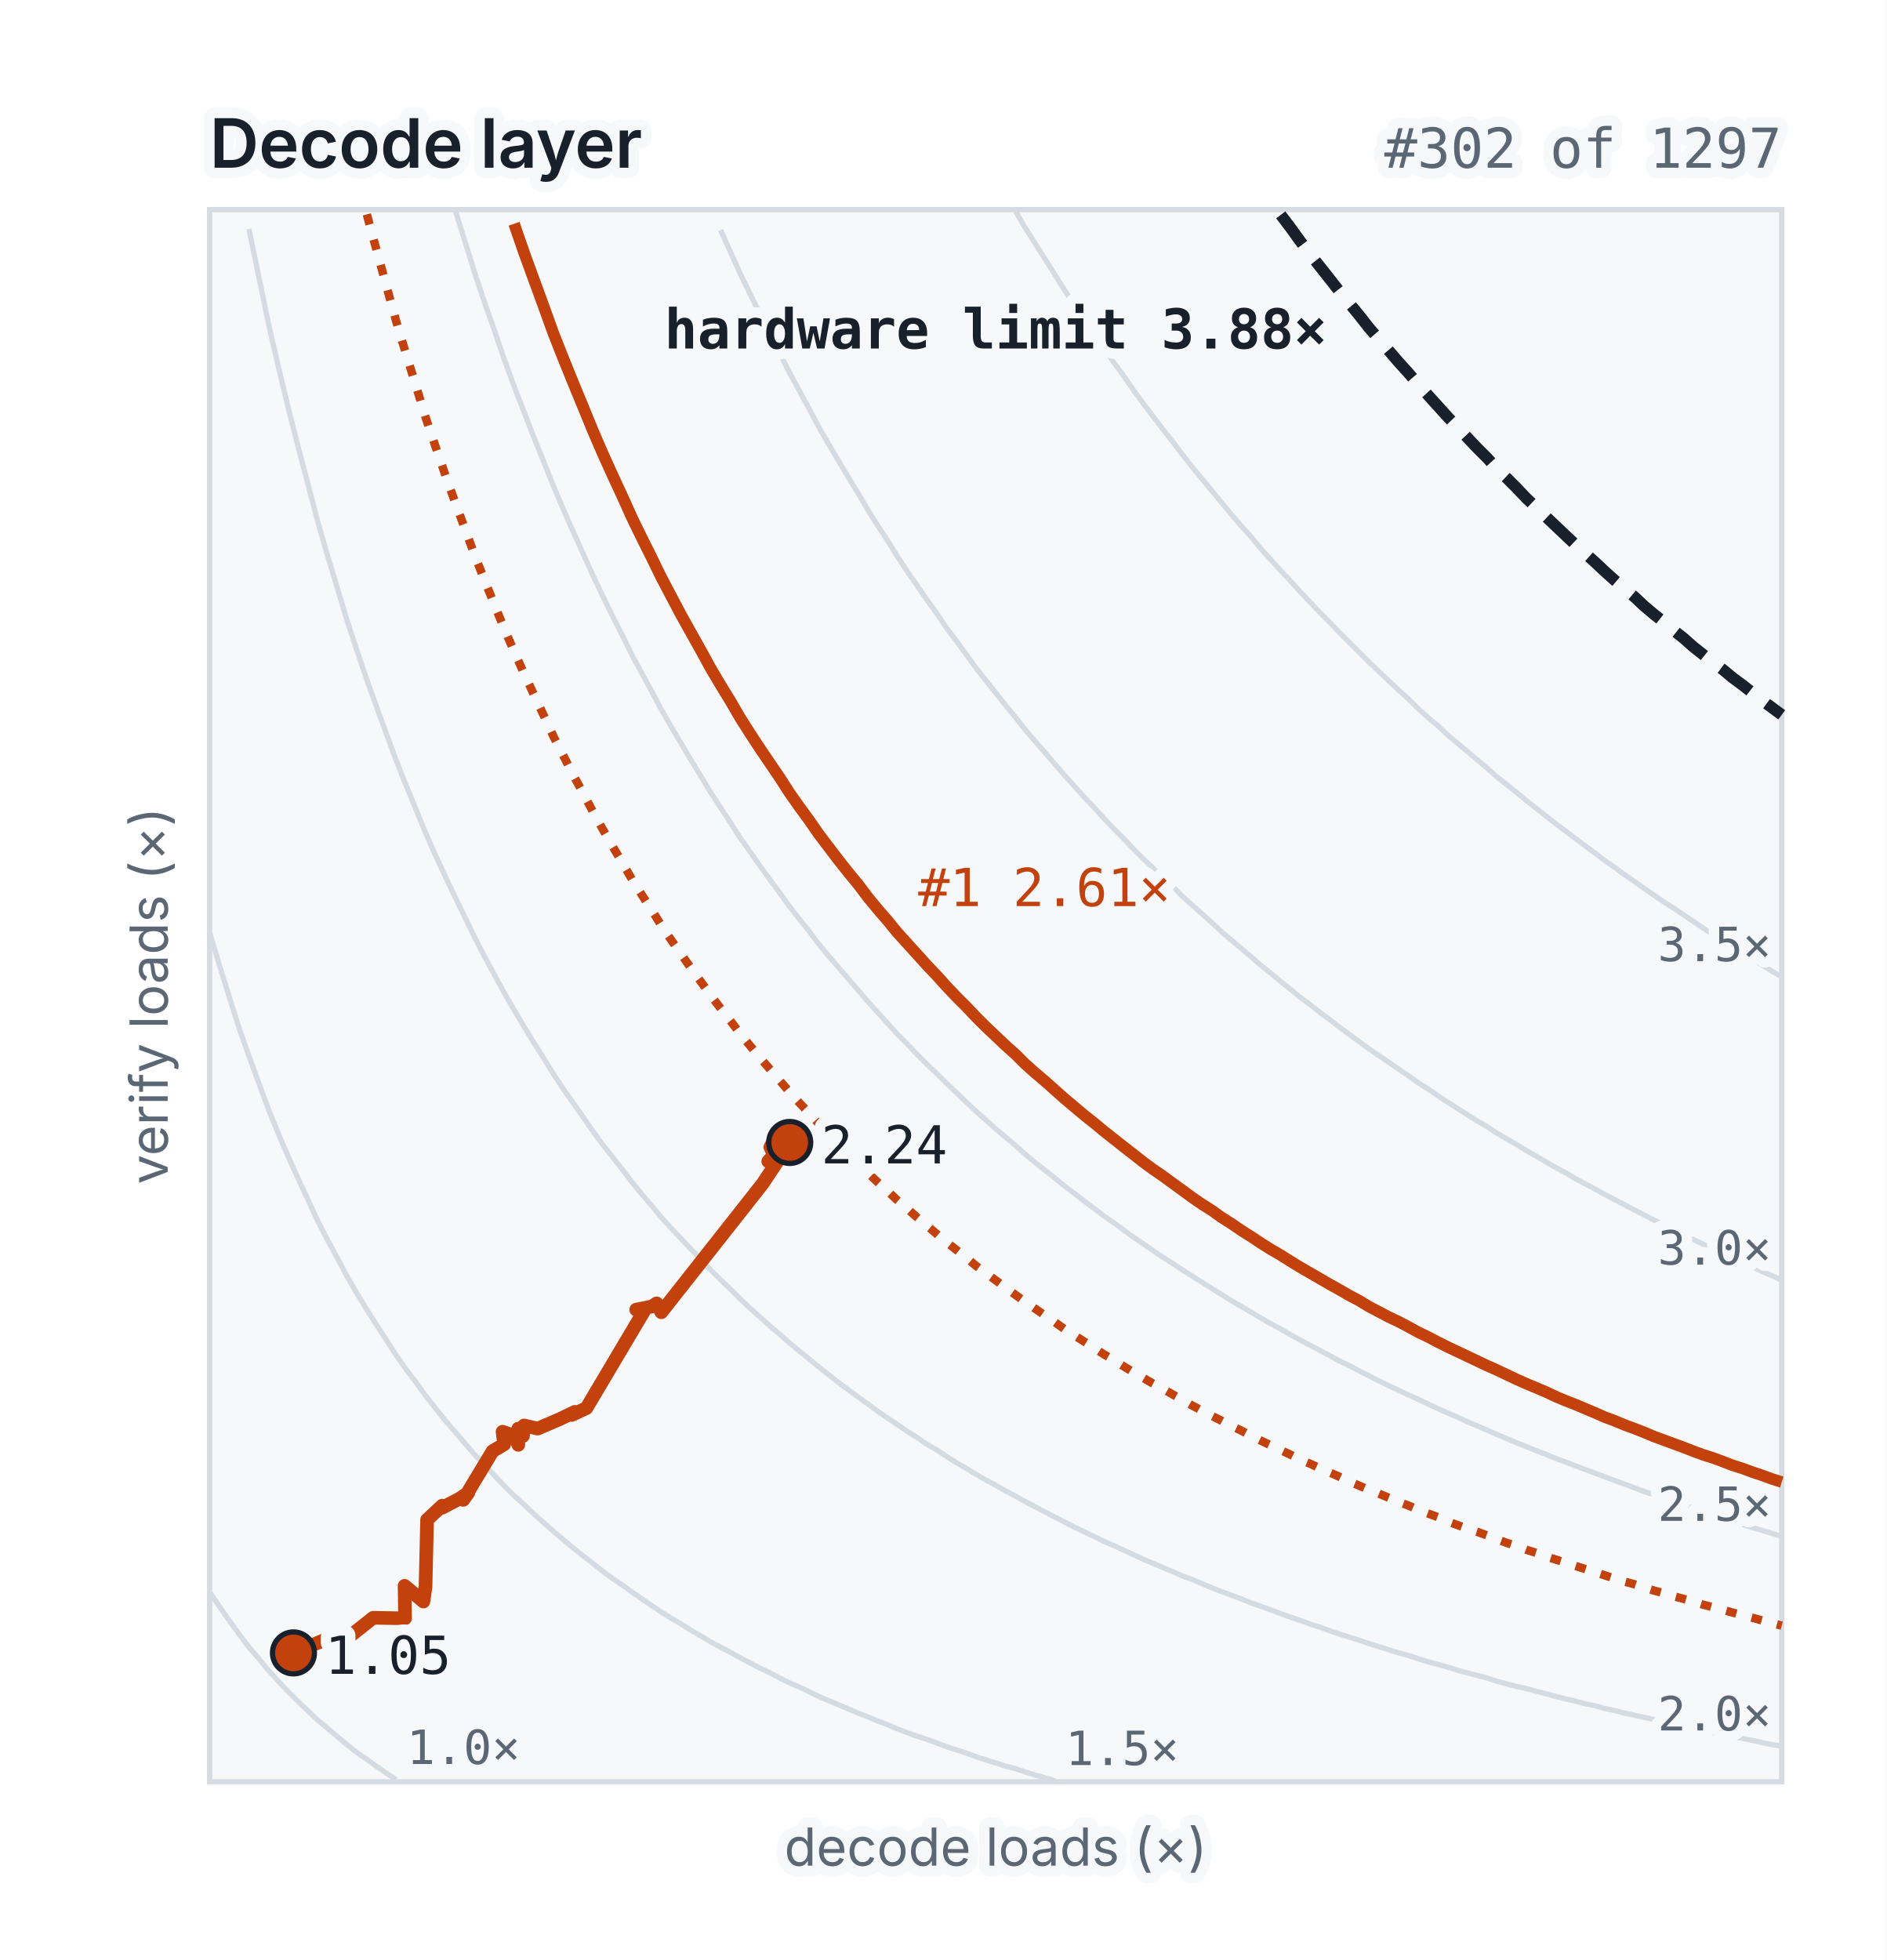
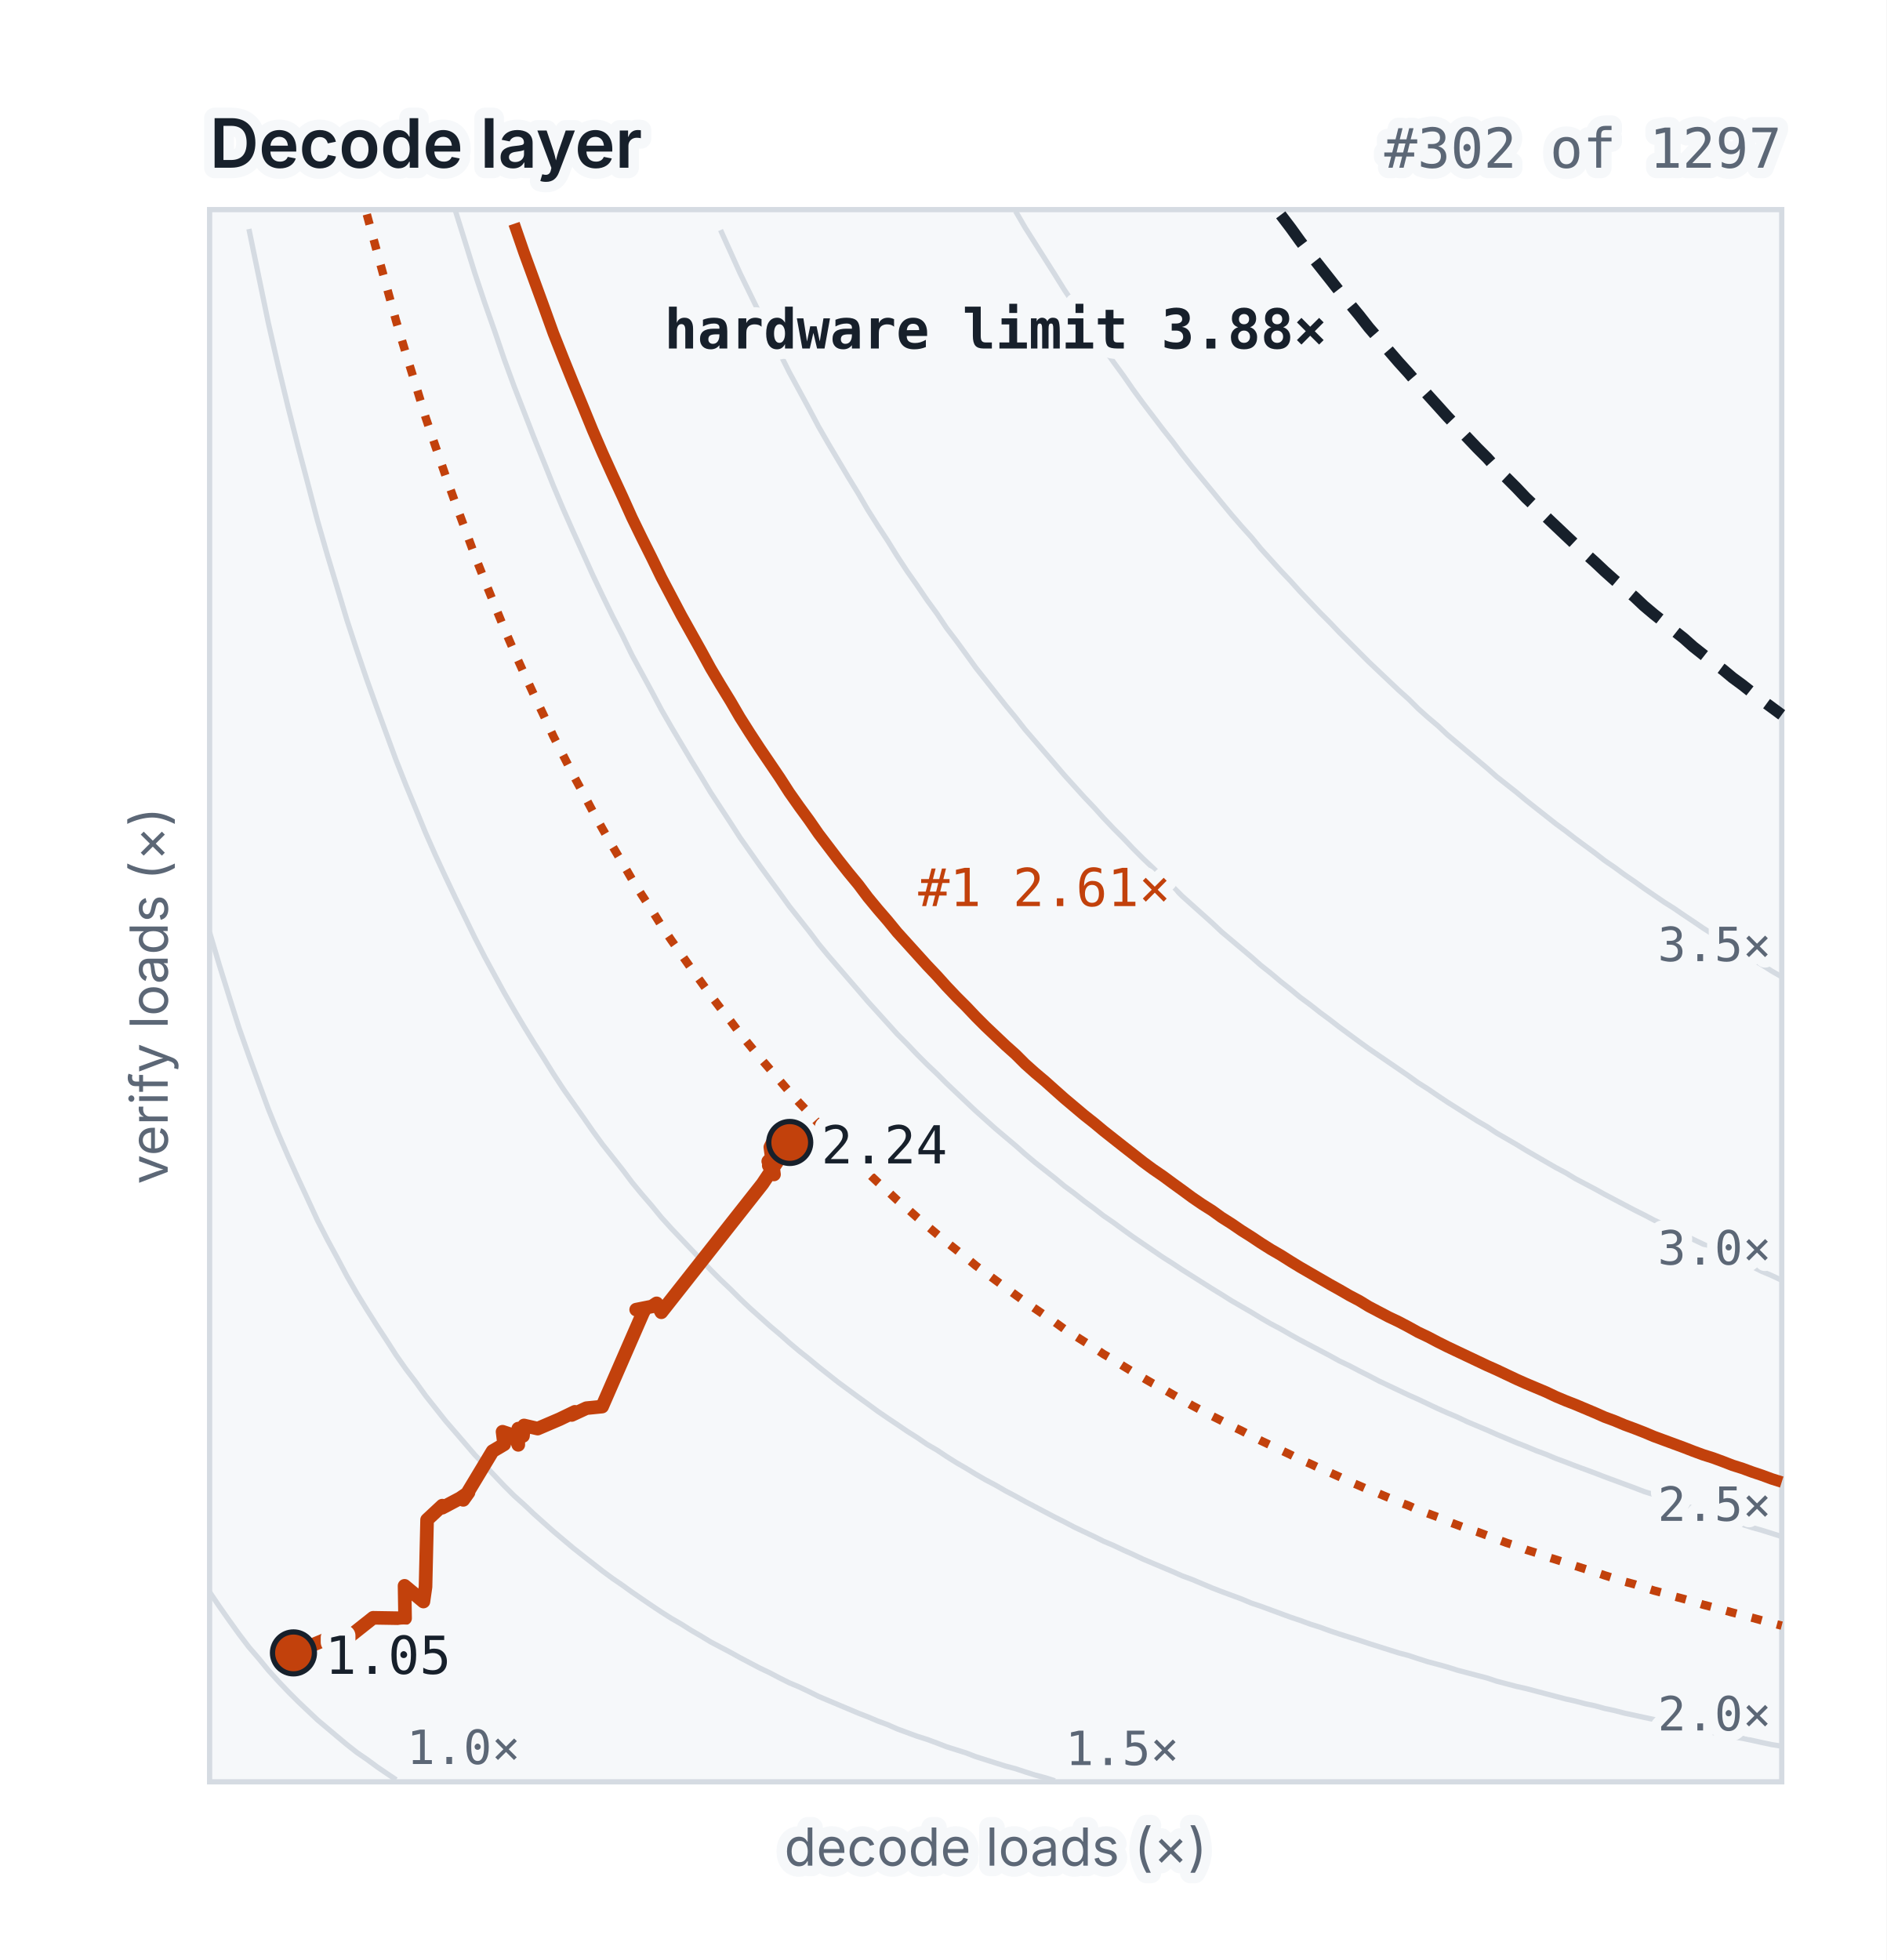
<svg xmlns="http://www.w3.org/2000/svg" viewBox="0 0 360 374" width="360" height="374" role="img">
  <rect width="360" height="374" fill="#ffffff" />
  <rect x="40" y="40" width="300" height="300" fill="#f6f8fa" stroke="#d5dbe2" />
  <polyline points="40.0,303.8 41.9,306.6 43.8,309.3 45.6,311.8 47.5,314.3 49.4,316.5 51.2,318.7 53.1,320.8 55.0,322.8 56.9,324.7 58.8,326.5 60.6,328.2 62.5,329.8 64.4,331.4 66.2,332.9 68.1,334.4 70.0,335.7 71.9,337.1 73.8,338.4 75.6,339.6" fill="none" stroke="#d5dbe2" stroke-width="1" stroke-linejoin="round" />
  <text x="77.6" y="336.6" font-size="9" fill="#5c6776" text-anchor="start" font-weight="400" style="font-family:'JetBrains Mono',ui-monospace,Menlo,monospace;paint-order:stroke" stroke="#f6f8fa" stroke-width="4" stroke-linejoin="round">1.0×</text>
  <polyline points="40.0,177.9 41.9,184.3 43.8,190.4 45.6,196.1 47.5,201.5 49.4,206.7 51.2,211.6 53.1,216.3 55.0,220.7 56.9,224.9 58.8,229.0 60.6,232.9 62.5,236.6 64.4,240.1 66.2,243.5 68.1,246.8 70.0,249.9 71.9,252.9 73.8,255.8 75.6,258.6 77.5,261.3 79.4,263.8 81.2,266.3 83.1,268.7 85.0,271.1 86.9,273.3 88.8,275.5 90.6,277.6 92.5,279.6 94.4,281.6 96.2,283.5 98.1,285.4 100.0,287.1 101.9,288.9 103.8,290.6 105.6,292.2 107.5,293.8 109.4,295.4 111.3,296.9 113.1,298.3 115.0,299.8 116.9,301.2 118.8,302.5 120.6,303.8 122.5,305.1 124.4,306.4 126.2,307.6 128.1,308.8 130.0,309.9 131.9,311.1 133.8,312.2 135.6,313.3 137.5,314.3 139.4,315.3 141.2,316.3 143.1,317.3 145.0,318.3 146.9,319.2 148.8,320.2 150.6,321.1 152.5,321.9 154.4,322.8 156.2,323.7 158.1,324.5 160.0,325.3 161.9,326.1 163.8,326.9 165.6,327.6 167.5,328.4 169.4,329.1 171.2,329.9 173.1,330.6 175.0,331.3 176.9,331.9 178.8,332.6 180.6,333.3 182.5,333.9 184.4,334.5 186.2,335.2 188.1,335.8 190.0,336.4 191.9,337.0 193.8,337.5 195.6,338.1 197.5,338.7 199.4,339.2 201.3,339.8" fill="none" stroke="#d5dbe2" stroke-width="1" stroke-linejoin="round" />
  <text x="203.3" y="336.8" font-size="9" fill="#5c6776" text-anchor="start" font-weight="400" style="font-family:'JetBrains Mono',ui-monospace,Menlo,monospace;paint-order:stroke" stroke="#f6f8fa" stroke-width="4" stroke-linejoin="round">1.5×</text>
  <polyline points="47.5,43.7 49.4,52.9 51.2,61.6 53.1,69.9 55.0,77.8 56.9,85.3 58.8,92.5 60.6,99.4 62.5,106.0 64.4,112.3 66.2,118.3 68.1,124.1 70.0,129.7 71.9,135.0 73.8,140.2 75.6,145.1 77.5,149.9 79.4,154.5 81.2,158.9 83.1,163.2 85.0,167.3 86.9,171.3 88.8,175.2 90.6,178.9 92.5,182.6 94.4,186.1 96.2,189.4 98.1,192.7 100.0,195.9 101.9,199.0 103.8,202.0 105.6,204.9 107.5,207.8 109.4,210.5 111.3,213.2 113.1,215.8 115.0,218.4 116.9,220.8 118.8,223.2 120.6,225.6 122.5,227.9 124.4,230.1 126.2,232.3 128.1,234.4 130.0,236.4 131.9,238.4 133.8,240.4 135.6,242.3 137.5,244.2 139.4,246.0 141.2,247.8 143.1,249.6 145.0,251.3 146.9,253.0 148.8,254.6 150.6,256.2 152.5,257.8 154.4,259.3 156.2,260.8 158.1,262.3 160.0,263.8 161.9,265.2 163.8,266.6 165.6,267.9 167.5,269.3 169.4,270.6 171.2,271.8 173.1,273.1 175.0,274.3 176.9,275.6 178.8,276.7 180.6,277.9 182.5,279.1 184.4,280.2 186.2,281.3 188.1,282.4 190.0,283.4 191.9,284.5 193.8,285.5 195.6,286.5 197.5,287.5 199.4,288.5 201.3,289.5 203.1,290.4 205.0,291.4 206.9,292.3 208.8,293.2 210.6,294.1 212.5,294.9 214.4,295.8 216.2,296.6 218.1,297.5 220.0,298.3 221.9,299.1 223.8,299.9 225.6,300.7 227.5,301.4 229.4,302.2 231.3,303.0 233.1,303.7 235.0,304.4 236.9,305.1 238.8,305.9 240.6,306.5 242.5,307.2 244.4,307.9 246.3,308.6 248.1,309.2 250.0,309.9 251.9,310.5 253.8,311.2 255.6,311.8 257.5,312.4 259.4,313.0 261.2,313.6 263.1,314.2 265.0,314.8 266.9,315.4 268.8,315.9 270.6,316.5 272.5,317.1 274.4,317.6 276.2,318.1 278.1,318.7 280.0,319.2 281.9,319.7 283.8,320.2 285.6,320.8 287.5,321.3 289.4,321.8 291.2,322.2 293.1,322.7 295.0,323.2 296.9,323.7 298.8,324.2 300.6,324.6 302.5,325.1 304.4,325.5 306.2,326.0 308.1,326.4 310.0,326.9 311.9,327.3 313.7,327.7 315.6,328.1 317.5,328.6 319.4,329.0 321.3,329.4 323.1,329.8 325.0,330.2 326.9,330.6 328.8,331.0 330.6,331.4 332.5,331.7 334.4,332.1 336.2,332.5 338.1,332.9 340.0,333.2" fill="none" stroke="#d5dbe2" stroke-width="1" stroke-linejoin="round" />
  <text x="338.0" y="330.2" font-size="9" fill="#5c6776" text-anchor="end" font-weight="400" style="font-family:'JetBrains Mono',ui-monospace,Menlo,monospace;paint-order:stroke" stroke="#f6f8fa" stroke-width="4" stroke-linejoin="round">2.0×</text>
  <polyline points="86.9,40.2 88.8,46.3 90.6,52.1 92.5,57.8 94.4,63.2 96.2,68.5 98.1,73.7 100.0,78.6 101.9,83.5 103.8,88.2 105.6,92.7 107.5,97.2 109.4,101.5 111.3,105.7 113.1,109.7 115.0,113.7 116.9,117.6 118.8,121.3 120.6,125.0 122.5,128.5 124.4,132.0 126.2,135.4 128.1,138.7 130.0,141.9 131.9,145.1 133.8,148.2 135.6,151.2 137.5,154.1 139.4,157.0 141.2,159.8 143.1,162.5 145.0,165.2 146.9,167.8 148.8,170.4 150.6,172.9 152.5,175.3 154.4,177.7 156.2,180.1 158.1,182.4 160.0,184.6 161.9,186.8 163.8,189.0 165.6,191.1 167.5,193.2 169.4,195.3 171.2,197.3 173.1,199.2 175.0,201.2 176.9,203.1 178.8,204.9 180.6,206.7 182.5,208.5 184.4,210.3 186.2,212.0 188.1,213.7 190.0,215.4 191.9,217.0 193.8,218.6 195.6,220.2 197.5,221.8 199.4,223.3 201.3,224.8 203.1,226.3 205.0,227.7 206.9,229.2 208.8,230.6 210.6,232.0 212.5,233.3 214.4,234.7 216.2,236.0 218.1,237.3 220.0,238.6 221.9,239.9 223.8,241.1 225.6,242.3 227.5,243.5 229.4,244.7 231.3,245.9 233.1,247.0 235.0,248.2 236.9,249.3 238.8,250.4 240.6,251.5 242.5,252.6 244.4,253.6 246.3,254.7 248.1,255.7 250.0,256.7 251.9,257.7 253.8,258.7 255.6,259.7 257.5,260.6 259.4,261.6 261.2,262.5 263.1,263.5 265.0,264.4 266.9,265.3 268.8,266.2 270.6,267.0 272.5,267.9 274.4,268.8 276.2,269.6 278.1,270.4 280.0,271.3 281.9,272.1 283.8,272.9 285.6,273.7 287.5,274.5 289.4,275.3 291.2,276.0 293.1,276.8 295.0,277.5 296.9,278.3 298.8,279.0 300.6,279.7 302.5,280.4 304.4,281.1 306.2,281.8 308.1,282.5 310.0,283.2 311.9,283.9 313.7,284.6 315.6,285.2 317.5,285.9 319.4,286.5 321.3,287.2 323.1,287.8 325.0,288.4 326.9,289.0 328.8,289.7 330.6,290.3 332.5,290.9 334.4,291.5 336.2,292.0 338.1,292.6 340.0,293.2" fill="none" stroke="#d5dbe2" stroke-width="1" stroke-linejoin="round" />
  <text x="338.0" y="290.2" font-size="9" fill="#5c6776" text-anchor="end" font-weight="400" style="font-family:'JetBrains Mono',ui-monospace,Menlo,monospace;paint-order:stroke" stroke="#f6f8fa" stroke-width="4" stroke-linejoin="round">2.5×</text>
  <polyline points="137.5,43.9 139.4,48.1 141.2,52.1 143.1,56.0 145.0,59.9 146.9,63.7 148.8,67.4 150.6,71.0 152.5,74.5 154.4,78.0 156.2,81.4 158.1,84.7 160.0,87.9 161.9,91.1 163.8,94.2 165.6,97.3 167.5,100.3 169.4,103.2 171.2,106.1 173.1,109.0 175.0,111.7 176.9,114.5 178.8,117.1 180.6,119.8 182.5,122.3 184.4,124.9 186.2,127.4 188.1,129.8 190.0,132.2 191.9,134.6 193.8,136.9 195.6,139.2 197.5,141.4 199.4,143.6 201.3,145.8 203.1,147.9 205.0,150.0 206.9,152.1 208.8,154.1 210.6,156.1 212.5,158.1 214.4,160.0 216.2,161.9 218.1,163.8 220.0,165.6 221.9,167.4 223.8,169.2 225.6,171.0 227.5,172.7 229.4,174.4 231.3,176.1 233.1,177.8 235.0,179.4 236.9,181.0 238.8,182.6 240.6,184.2 242.5,185.7 244.4,187.3 246.3,188.8 248.1,190.3 250.0,191.7 251.9,193.2 253.8,194.6 255.6,196.0 257.5,197.4 259.4,198.8 261.2,200.1 263.1,201.4 265.0,202.7 266.9,204.0 268.8,205.3 270.6,206.6 272.5,207.8 274.4,209.1 276.2,210.3 278.1,211.5 280.0,212.7 281.9,213.9 283.8,215.0 285.6,216.2 287.5,217.3 289.4,218.4 291.2,219.5 293.1,220.6 295.0,221.7 296.9,222.8 298.8,223.8 300.6,224.9 302.5,225.9 304.4,226.9 306.2,227.9 308.1,228.9 310.0,229.9 311.9,230.9 313.7,231.8 315.6,232.8 317.5,233.7 319.4,234.6 321.3,235.6 323.1,236.5 325.0,237.4 326.9,238.3 328.8,239.2 330.6,240.0 332.5,240.9 334.4,241.7 336.2,242.6 338.1,243.4 340.0,244.3" fill="none" stroke="#d5dbe2" stroke-width="1" stroke-linejoin="round" />
  <text x="338.0" y="241.3" font-size="9" fill="#5c6776" text-anchor="end" font-weight="400" style="font-family:'JetBrains Mono',ui-monospace,Menlo,monospace;paint-order:stroke" stroke="#f6f8fa" stroke-width="4" stroke-linejoin="round">3.0×</text>
  <polyline points="193.8,40.3 195.6,43.4 197.5,46.4 199.4,49.4 201.3,52.4 203.1,55.3 205.0,58.1 206.9,60.9 208.8,63.7 210.6,66.4 212.5,69.1 214.4,71.7 216.2,74.3 218.1,76.9 220.0,79.4 221.9,81.9 223.8,84.3 225.6,86.7 227.5,89.1 229.4,91.4 231.3,93.7 233.1,95.9 235.0,98.2 236.9,100.4 238.8,102.5 240.6,104.7 242.5,106.8 244.4,108.9 246.3,110.9 248.1,112.9 250.0,114.9 251.9,116.9 253.8,118.8 255.6,120.7 257.5,122.6 259.4,124.5 261.2,126.3 263.1,128.1 265.0,129.9 266.9,131.7 268.8,133.4 270.6,135.2 272.5,136.9 274.4,138.5 276.2,140.2 278.1,141.8 280.0,143.4 281.9,145.0 283.8,146.6 285.6,148.2 287.5,149.7 289.4,151.2 291.2,152.7 293.1,154.2 295.0,155.7 296.9,157.2 298.8,158.6 300.6,160.0 302.5,161.4 304.4,162.8 306.2,164.2 308.1,165.5 310.0,166.9 311.9,168.2 313.7,169.5 315.6,170.8 317.5,172.1 319.4,173.3 321.3,174.6 323.1,175.8 325.0,177.1 326.9,178.3 328.8,179.5 330.6,180.7 332.5,181.8 334.4,183.0 336.2,184.1 338.1,185.3 340.0,186.4" fill="none" stroke="#d5dbe2" stroke-width="1" stroke-linejoin="round" />
  <text x="338.0" y="183.4" font-size="9" fill="#5c6776" text-anchor="end" font-weight="400" style="font-family:'JetBrains Mono',ui-monospace,Menlo,monospace;paint-order:stroke" stroke="#f6f8fa" stroke-width="4" stroke-linejoin="round">3.5×</text>
  <polyline points="244.4,41.0 246.3,43.5 248.1,46.0 250.0,48.5 251.9,50.9 253.8,53.3 255.6,55.6 257.5,57.9 259.4,60.2 261.2,62.5 263.1,64.7 265.0,66.9 266.9,69.1 268.8,71.2 270.6,73.3 272.5,75.4 274.4,77.5 276.2,79.5 278.1,81.5 280.0,83.5 281.9,85.5 283.8,87.4 285.6,89.4 287.5,91.2 289.4,93.1 291.2,95.0 293.1,96.8 295.0,98.6 296.9,100.4 298.8,102.2 300.6,103.9 302.5,105.6 304.4,107.3 306.2,109.0 308.1,110.7 310.0,112.3 311.9,113.9 313.7,115.6 315.6,117.2 317.5,118.7 319.4,120.3 321.3,121.8 323.1,123.4 325.0,124.9 326.9,126.4 328.8,127.8 330.6,129.3 332.5,130.7 334.4,132.2 336.2,133.6 338.1,135.0 340.0,136.4" fill="none" stroke="#17202b" stroke-width="2.2" stroke-dasharray="7 4" stroke-linejoin="round" />
  <text x="253.2" y="66.5" font-size="10.5" fill="#17202b" text-anchor="end" font-weight="600" style="font-family:'JetBrains Mono',ui-monospace,Menlo,monospace;paint-order:stroke" stroke="#f6f8fa" stroke-width="4" stroke-linejoin="round">hardware limit 3.88×</text>
  <polyline points="70.0,40.9 71.9,47.9 73.8,54.8 75.6,61.3 77.5,67.6 79.4,73.7 81.2,79.6 83.1,85.2 85.0,90.7 86.9,96.0 88.8,101.1 90.6,106.0 92.5,110.8 94.4,115.5 96.2,119.9 98.1,124.3 100.0,128.5 101.9,132.6 103.8,136.6 105.6,140.5 107.5,144.2 109.4,147.9 111.3,151.4 113.1,154.8 115.0,158.2 116.9,161.5 118.8,164.7 120.6,167.8 122.5,170.8 124.4,173.7 126.2,176.6 128.1,179.4 130.0,182.1 131.9,184.8 133.8,187.4 135.6,189.9 137.5,192.4 139.4,194.8 141.2,197.2 143.1,199.5 145.0,201.8 146.9,204.0 148.8,206.2 150.6,208.3 152.5,210.4 154.4,212.4 156.2,214.4 158.1,216.4 160.0,218.3 161.9,220.2 163.8,222.0 165.6,223.8 167.5,225.6 169.4,227.3 171.2,229.0 173.1,230.6 175.0,232.3 176.9,233.9 178.8,235.5 180.6,237.0 182.5,238.5 184.4,240.0 186.2,241.5 188.1,242.9 190.0,244.3 191.9,245.7 193.8,247.1 195.6,248.4 197.5,249.7 199.4,251.0 201.3,252.3 203.1,253.6 205.0,254.8 206.9,256.0 208.8,257.2 210.6,258.4 212.5,259.5 214.4,260.7 216.2,261.8 218.1,262.9 220.0,264.0 221.9,265.0 223.8,266.1 225.6,267.1 227.5,268.2 229.4,269.2 231.3,270.2 233.1,271.1 235.0,272.1 236.9,273.0 238.8,274.0 240.6,274.9 242.5,275.8 244.4,276.7 246.3,277.6 248.1,278.5 250.0,279.3 251.9,280.2 253.8,281.0 255.6,281.8 257.5,282.7 259.4,283.5 261.2,284.3 263.1,285.0 265.0,285.8 266.9,286.6 268.8,287.3 270.6,288.1 272.5,288.8 274.4,289.5 276.2,290.3 278.1,291.0 280.0,291.7 281.9,292.3 283.8,293.0 285.6,293.7 287.5,294.4 289.4,295.0 291.2,295.7 293.1,296.3 295.0,297.0 296.9,297.6 298.8,298.2 300.6,298.8 302.5,299.4 304.4,300.0 306.2,300.6 308.1,301.2 310.0,301.8 311.9,302.3 313.7,302.9 315.6,303.5 317.5,304.0 319.4,304.6 321.3,305.1 323.1,305.6 325.0,306.2 326.9,306.7 328.8,307.2 330.6,307.7 332.5,308.2 334.4,308.7 336.2,309.2 338.1,309.7 340.0,310.2" fill="none" stroke="#c2410c" stroke-width="1.6" stroke-dasharray="2 3" stroke-linejoin="round" />
  <polyline points="98.1,42.7 100.0,48.2 101.9,53.4 103.8,58.6 105.6,63.6 107.5,68.4 109.4,73.1 111.3,77.7 113.1,82.1 115.0,86.5 116.9,90.7 118.8,94.8 120.6,98.8 122.5,102.7 124.4,106.5 126.2,110.2 128.1,113.8 130.0,117.4 131.9,120.8 133.8,124.2 135.6,127.5 137.5,130.7 139.4,133.8 141.2,136.9 143.1,139.9 145.0,142.8 146.9,145.6 148.8,148.4 150.6,151.2 152.5,153.9 154.4,156.5 156.2,159.1 158.1,161.6 160.0,164.1 161.9,166.5 163.8,168.8 165.6,171.2 167.5,173.5 169.4,175.7 171.2,177.9 173.1,180.0 175.0,182.1 176.9,184.2 178.8,186.2 180.6,188.2 182.5,190.2 184.4,192.1 186.2,194.0 188.1,195.9 190.0,197.7 191.9,199.5 193.8,201.2 195.6,203.0 197.5,204.7 199.4,206.3 201.3,208.0 203.1,209.6 205.0,211.2 206.9,212.8 208.8,214.3 210.6,215.8 212.5,217.3 214.4,218.8 216.2,220.2 218.1,221.7 220.0,223.1 221.9,224.4 223.8,225.8 225.6,227.1 227.5,228.5 229.4,229.8 231.3,231.0 233.1,232.3 235.0,233.5 236.9,234.8 238.8,236.0 240.6,237.2 242.5,238.4 244.4,239.5 246.3,240.7 248.1,241.8 250.0,242.9 251.9,244.0 253.8,245.1 255.6,246.1 257.5,247.2 259.4,248.2 261.2,249.3 263.1,250.3 265.0,251.3 266.9,252.2 268.8,253.2 270.6,254.2 272.5,255.1 274.4,256.1 276.2,257.0 278.1,257.9 280.0,258.8 281.9,259.7 283.8,260.6 285.6,261.4 287.5,262.3 289.4,263.2 291.2,264.0 293.1,264.8 295.0,265.6 296.9,266.5 298.8,267.3 300.6,268.0 302.5,268.8 304.4,269.6 306.2,270.4 308.1,271.1 310.0,271.9 311.9,272.6 313.7,273.3 315.6,274.1 317.5,274.8 319.4,275.5 321.3,276.2 323.1,276.9 325.0,277.6 326.9,278.2 328.8,278.9 330.6,279.6 332.5,280.2 334.4,280.9 336.2,281.5 338.1,282.2 340.0,282.8" fill="none" stroke="#c2410c" stroke-width="2.2" stroke-linejoin="round" />
  <text x="175.2" y="172.9" font-size="10" fill="#c2410c" text-anchor="start" font-weight="400" style="font-family:'JetBrains Mono',ui-monospace,Menlo,monospace;paint-order:stroke" stroke="#f6f8fa" stroke-width="4" stroke-linejoin="round">#1 2.61×</text>
-   <polyline points="56.0,315.4 63.2,312.4 65.4,313.3 71.2,308.7 77.3,308.8 77.2,302.6 80.8,305.6 81.2,302.8 81.5,290.0 84.4,287.3 84.4,287.7 87.8,285.9 89.4,284.8 88.4,286.2 94.0,276.9 96.2,275.6 95.9,273.2 98.3,274.0 98.9,275.7 98.9,272.6 99.8,274.0 100.0,272.0 102.6,272.6 106.8,270.8 109.7,269.4 109.1,270.0 111.9,268.7 122.7,250.5 123.2,249.6 121.4,249.9 124.4,249.3 125.3,248.7 126.2,250.4 145.5,225.9 148.3,221.7 147.0,218.9 147.6,217.7 149.4,218.5 146.6,221.6 150.7,218.0" fill="none" stroke="#c2410c" stroke-width="2.6" stroke-linejoin="round" />
+   <polyline points="56.0,315.4 63.2,312.4 65.4,313.3 71.2,308.7 77.3,308.8 77.2,302.6 80.8,305.6 81.2,302.8 81.5,290.0 84.4,287.3 84.4,287.7 87.8,285.9 89.4,284.8 88.4,286.2 94.0,276.9 96.2,275.6 95.9,273.2 98.3,274.0 98.9,275.7 98.9,272.6 99.8,274.0 100.0,272.0 102.6,272.6 106.8,270.8 109.7,269.4 109.1,270.0 111.9,268.7 114.9,268.4 122.7,250.5 123.2,249.6 121.4,249.9 124.4,249.3 125.3,248.7 126.2,250.4 145.5,225.9 148.3,221.7 146.7,222.4 147.7,224.1 147.0,218.9 147.6,217.7 149.4,218.5 146.6,221.6 150.7,218.0" fill="none" stroke="#c2410c" stroke-width="2.6" stroke-linejoin="round" />
  <circle cx="56.0" cy="315.4" r="4" fill="#c2410c" stroke="#17202b" />
  <text x="62.0" y="319.4" font-size="10" fill="#17202b" text-anchor="start" font-weight="400" style="font-family:'JetBrains Mono',ui-monospace,Menlo,monospace;paint-order:stroke" stroke="#f6f8fa" stroke-width="4" stroke-linejoin="round">1.05</text>
  <circle cx="150.7" cy="218.0" r="4" fill="#c2410c" stroke="#17202b" />
  <text x="156.7" y="222.0" font-size="10" fill="#17202b" text-anchor="start" font-weight="400" style="font-family:'JetBrains Mono',ui-monospace,Menlo,monospace;paint-order:stroke" stroke="#f6f8fa" stroke-width="4" stroke-linejoin="round">2.24</text>
  <text x="40.0" y="32.0" font-size="13" fill="#17202b" text-anchor="start" font-weight="600" style="font-family:'Source Sans 3',system-ui,-apple-system,'Segoe UI',sans-serif;paint-order:stroke" stroke="#f6f8fa" stroke-width="4" stroke-linejoin="round">Decode layer</text>
  <text x="340.0" y="32.0" font-size="10.5" fill="#5c6776" text-anchor="end" font-weight="400" style="font-family:'JetBrains Mono',ui-monospace,Menlo,monospace;paint-order:stroke" stroke="#f6f8fa" stroke-width="4" stroke-linejoin="round">#302 of 1297</text>
  <text x="190.0" y="356.0" font-size="10" fill="#5c6776" text-anchor="middle" font-weight="400" style="font-family:'Source Sans 3',system-ui,-apple-system,'Segoe UI',sans-serif;paint-order:stroke" stroke="#f6f8fa" stroke-width="4" stroke-linejoin="round">decode loads (×)</text>
  <text x="32.0" y="190.0" font-size="10" fill="#5c6776" text-anchor="middle" transform="rotate(-90 32.0 190.0)" style="font-family:'Source Sans 3',system-ui,-apple-system,'Segoe UI',sans-serif">verify loads (×)</text>
</svg>
